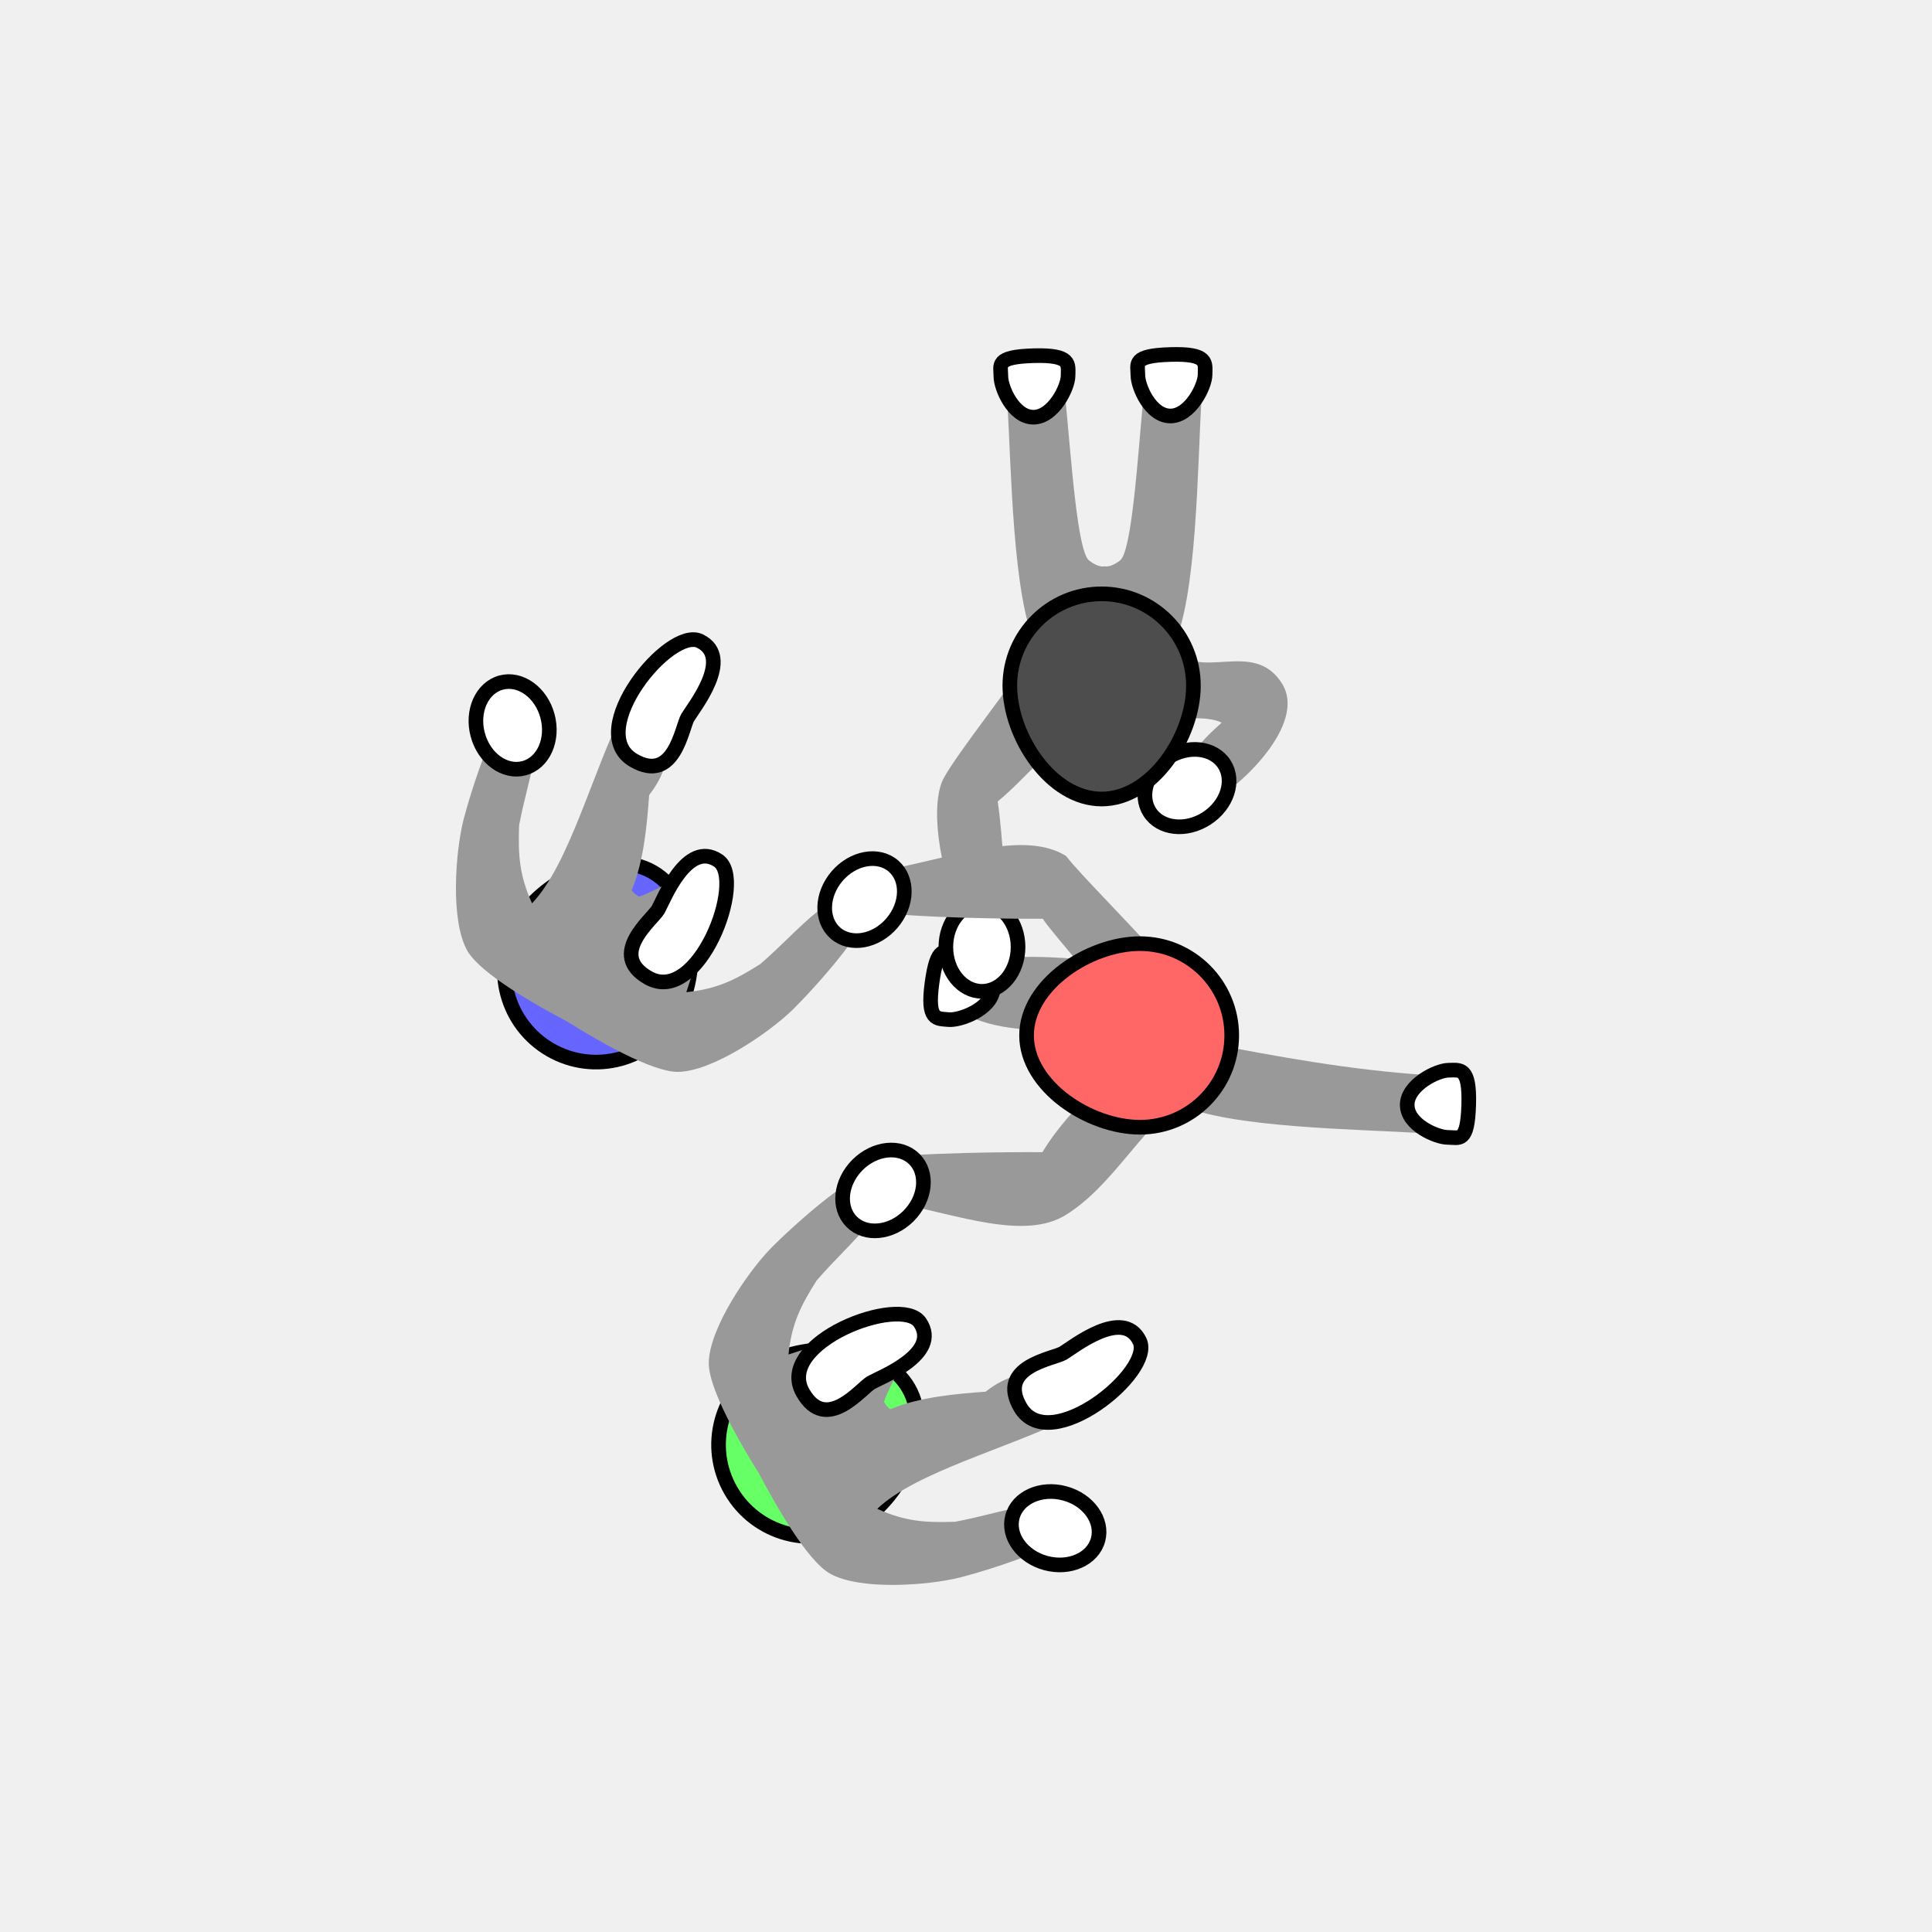
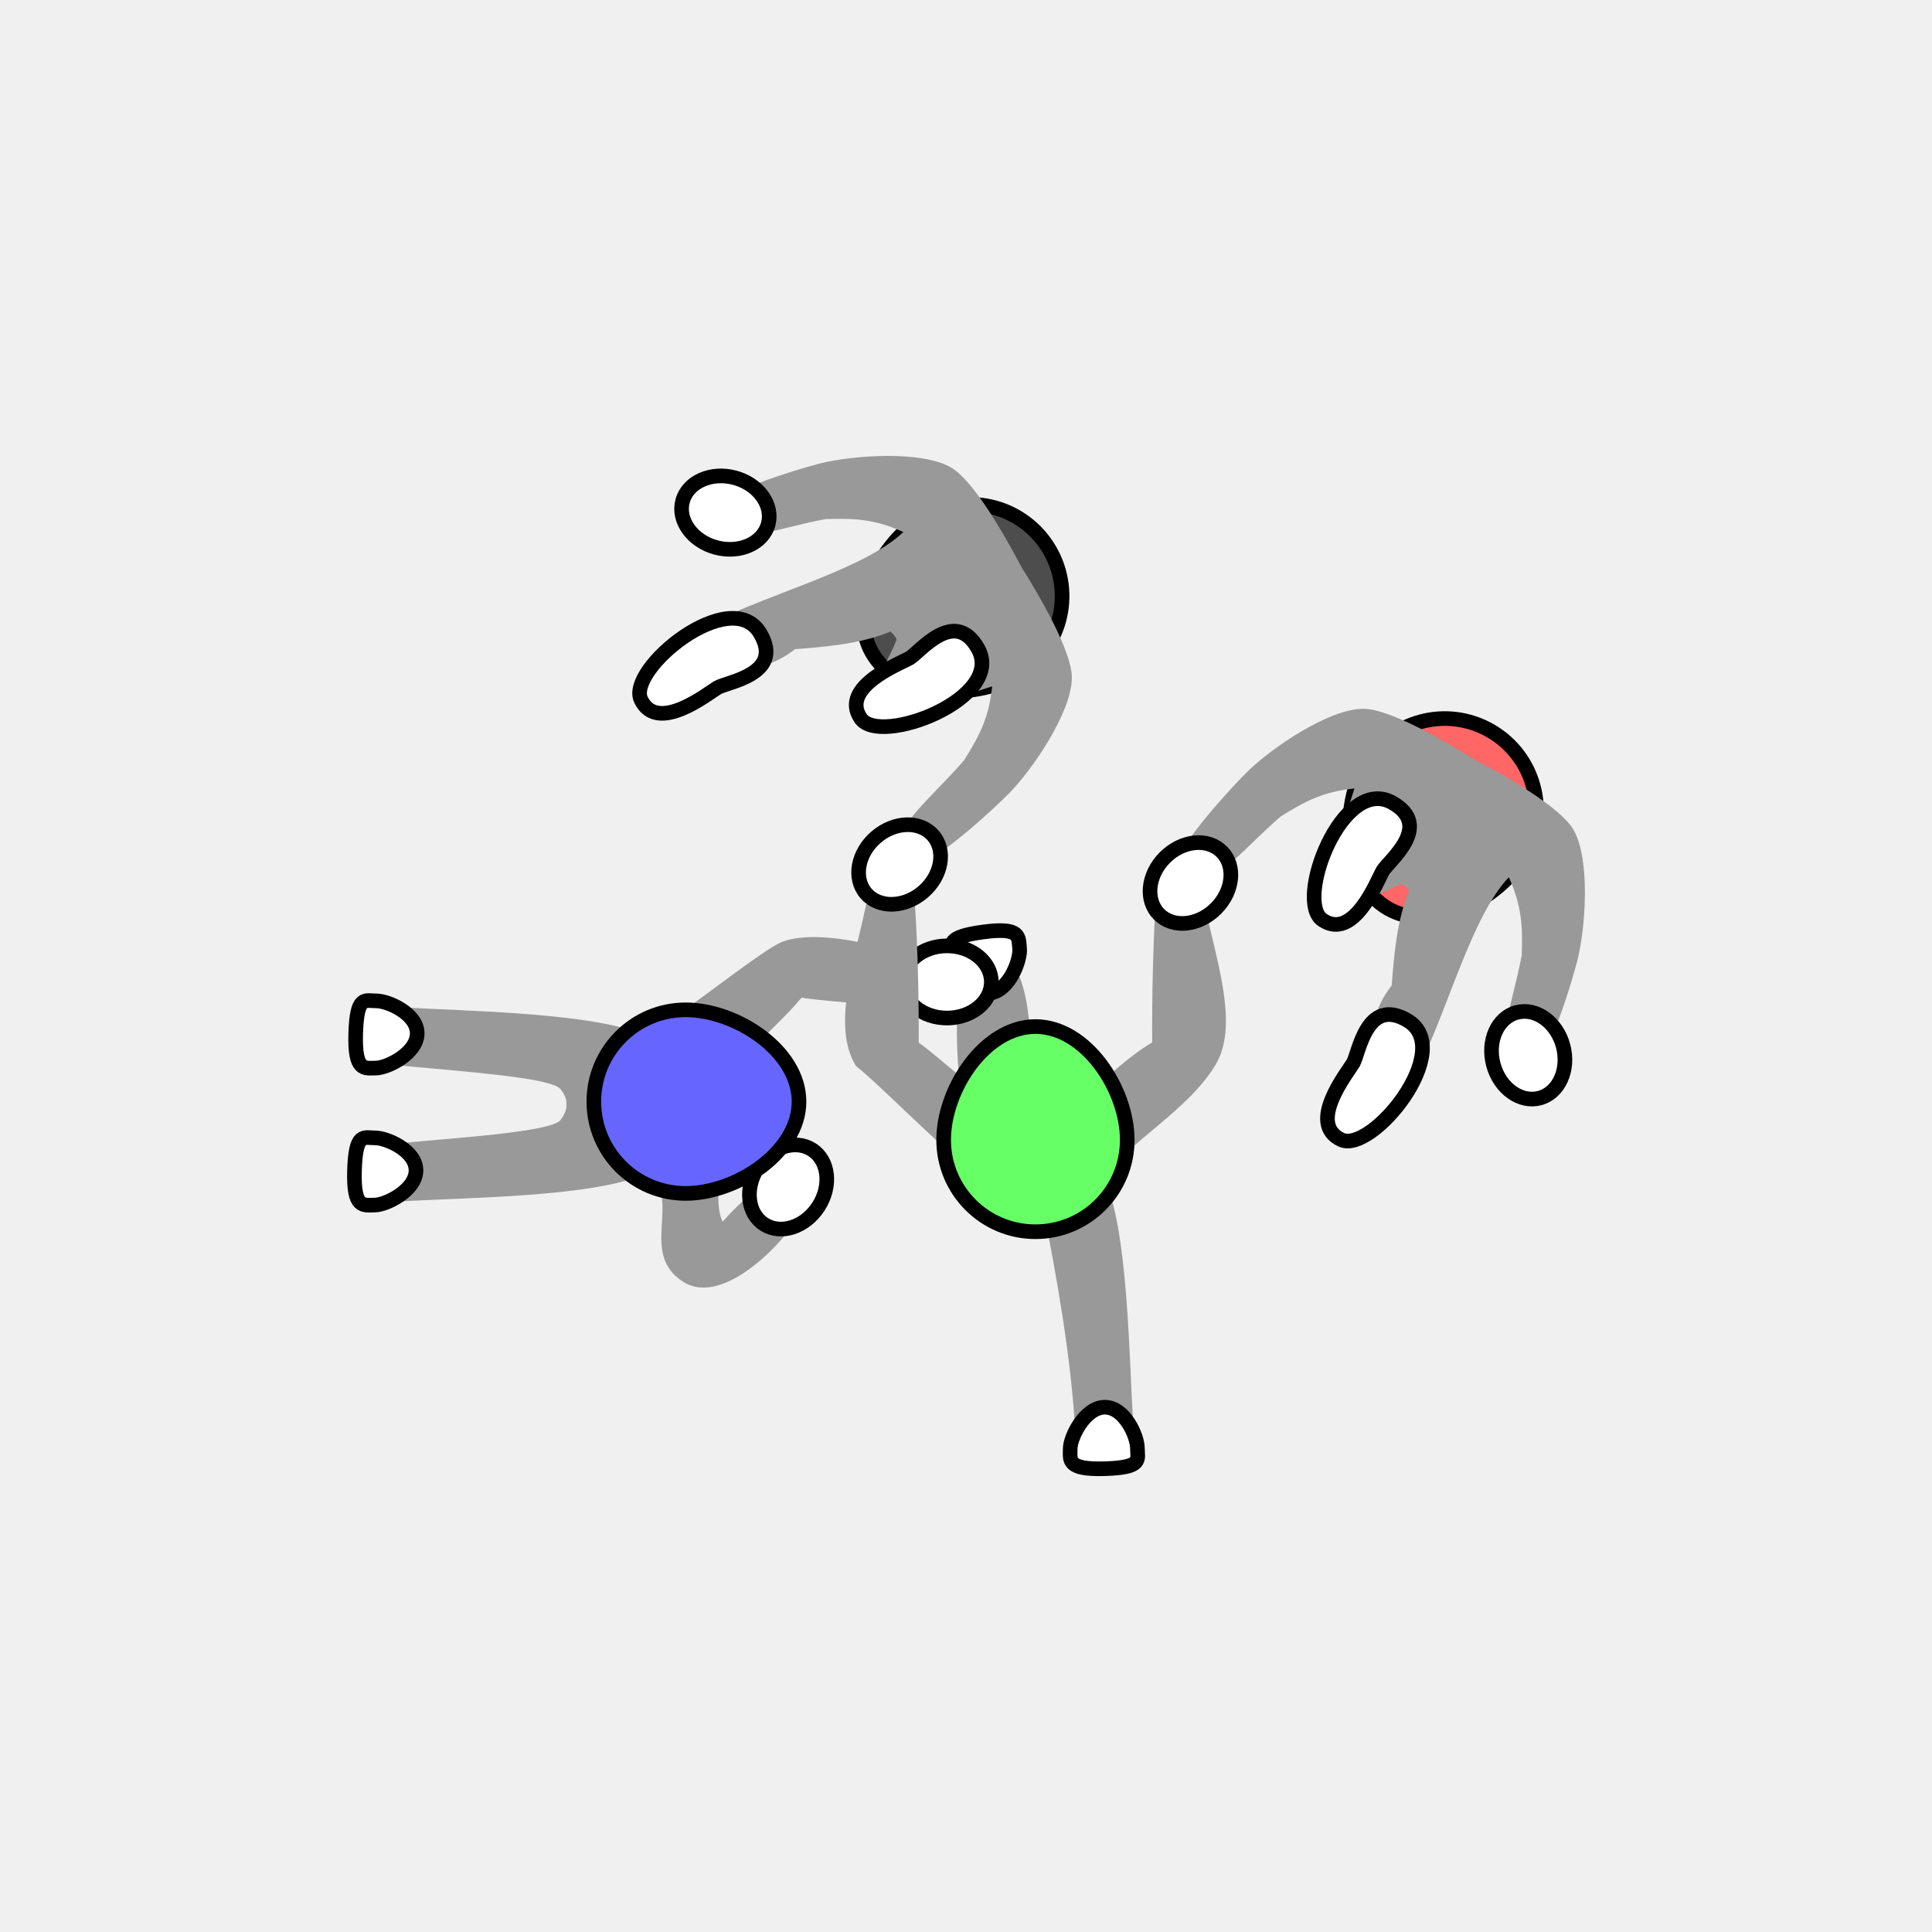
<svg xmlns="http://www.w3.org/2000/svg" width="35mm" height="35mm" viewBox="0 0 35 35" version="1.1" id="svg1" xml:space="preserve">
  <defs id="defs1" />
  <g id="layer1">
-     <path style="fill:#999999;fill-opacity:1;stroke:none;stroke-width:0.265;stroke-dasharray:none;stroke-opacity:1" d="m 21.257,6.968 c 0.262,-0.004 0.518,0.082 0.508,0.262 -0.072,1.252 -0.081,3.577 -0.51,4.482 0.438,0.679 1.451,-0.169 1.972,0.675 0.452,0.732 -0.763,1.864 -1.262,2.126 -0.249,0.131 -0.82,-0.516 -0.605,-0.697 0.5,-0.42 0.38,-0.376 0.772,-0.724 -0.459,-0.231 -1.589,0.137 -2.116,-0.081 -0.588,0.005 -1.352,1.03 -1.942,1.509 0.087,0.566 0.133,1.575 0.18,2.214 -0.025,0.28 -0.663,0.324 -0.779,0.068 -0.503,-1.11 -0.618,-2.261 -0.379,-2.705 0.242,-0.45 1.241,-1.698 1.677,-2.378 -0.432,-0.904 -0.45,-3.23 -0.527,-4.482 -0.022,-0.359 1.022,-0.346 1.057,0.012 0.101,1.03 0.213,2.744 0.428,2.906 0.121,0.092 0.211,0.116 0.279,0.105 0.068,0.01 0.16,-0.015 0.281,-0.107 0.214,-0.163 0.321,-1.876 0.418,-2.906 0.017,-0.179 0.285,-0.273 0.547,-0.277 z" id="path4-4-5" />
-     <path style="fill:#999999;fill-opacity:1;stroke:none;stroke-width:0.1" d="m 20.265,18.608 c 0,0 -3.069,0.378 -3.048,-0.718 0.017,-0.9 3.004,-0.435 3.004,-0.435 z" id="path2" />
-     <path id="path1-7-1-2-6" style="fill:#ffffff;stroke:#000000;stroke-width:0.265;stroke-dasharray:none" d="m 20.614,6.798 c 0,0.207 0.228,0.738 0.589,0.738 0.361,0 0.628,-0.542 0.628,-0.749 0,-0.207 0.07,-0.386 -0.628,-0.365 -0.698,0.021 -0.589,0.168 -0.589,0.375 z" />
-     <path id="path1-7-1-9-0-2" style="fill:#ffffff;stroke:#000000;stroke-width:0.265;stroke-dasharray:none" d="m 18.132,6.82 c 0,0.207 0.228,0.738 0.589,0.738 0.361,0 0.628,-0.542 0.628,-0.749 0,-0.207 0.07,-0.386 -0.628,-0.365 -0.698,0.021 -0.589,0.168 -0.589,0.375 z" />
-     <ellipse style="fill:#ffffff;fill-opacity:1;stroke:#000000;stroke-width:0.265;stroke-dasharray:none;stroke-opacity:1" id="path1-7-2-9-9-1-6-1" cx="-23.645" cy="-10.352" rx="0.654" ry="0.803" transform="matrix(-0.5413204,-0.8408164,-0.8408164,0.5413204,0,0)" />
-     <path id="path1-9-9" style="fill:#4d4d4d;fill-opacity:1;stroke:#000000;stroke-width:0.265" d="m 18.294,12.421 c 0,0.918 0.744,2.054 1.663,2.054 0.918,0 1.663,-1.136 1.663,-2.054 0,-0.918 -0.744,-1.663 -1.663,-1.663 -0.918,0 -1.663,0.744 -1.663,1.663 z" />
-     <path id="path1-7-1-1" style="fill:#ffffff;stroke:#000000;stroke-width:0.265;stroke-dasharray:none" d="m 17.32,17.262 c 0.206,0.022 0.71,0.304 0.672,0.663 -0.038,0.359 -0.605,0.567 -0.811,0.546 -0.206,-0.022 -0.391,0.029 -0.297,-0.663 0.094,-0.692 0.229,-0.568 0.435,-0.546 z" />
-     <ellipse style="fill:#ffffff;fill-opacity:1;stroke:#000000;stroke-width:0.265;stroke-dasharray:none;stroke-opacity:1" id="path1-7-2-9-9-8-7" cx="-17.789" cy="17.156" rx="0.654" ry="0.803" transform="scale(-1,1)" />
-     <path style="fill:#999999;fill-opacity:1;stroke:none;stroke-width:0.265;stroke-dasharray:none;stroke-opacity:1" d="m 19.313,15.507 c -0.732,-0.452 -1.908,-0.021 -3.084,0.217 -0.276,0.056 -0.476,0.796 -0.195,0.822 1.182,0.109 2.857,0.098 2.857,0.098 0.132,0.223 1.321,1.532 1.55,2.016 -0.269,0.927 -1.023,1.323 -1.556,2.213 0,0 -1.677,-0.015 -2.859,0.09 -0.28,0.025 -0.082,0.766 0.193,0.822 1.175,0.242 2.348,0.678 3.082,0.229 0.846,-0.518 1.372,-1.574 2.053,-2.01 0.904,0.432 3.23,0.45 4.482,0.527 0.359,0.022 0.346,-1.022 -0.012,-1.057 -1.354,-0.09 -2.676,-0.33 -3.982,-0.584 0.484,-0.43 -1.963,-2.661 -2.53,-3.383 z" id="path4-6" />
-     <path id="path1-3" style="fill:#ff6666;fill-opacity:1;stroke:#000000;stroke-width:0.265" d="m 20.651,20.421 c -0.918,0 -2.054,-0.744 -2.054,-1.663 0,-0.918 1.136,-1.663 2.054,-1.663 0.918,0 1.663,0.744 1.663,1.663 0,0.918 -0.744,1.663 -1.663,1.663 z" />
-     <path id="path1-7-1-9-7" style="fill:#ffffff;stroke:#000000;stroke-width:0.265;stroke-dasharray:none" d="m 26.231,20.605 c -0.207,0 -0.738,-0.228 -0.738,-0.589 0,-0.361 0.542,-0.628 0.749,-0.628 0.207,0 0.386,-0.07 0.365,0.628 -0.021,0.698 -0.168,0.589 -0.375,0.589 z" />
-     <path id="path1-3-0-4" style="fill:#66ff66;fill-opacity:1;stroke:#000000;stroke-width:0.265" d="m 15.511,27.612 c 0.795,-0.459 1.407,-1.672 0.948,-2.467 -0.459,-0.795 -1.815,-0.872 -2.61,-0.413 -0.795,0.459 -1.068,1.476 -0.609,2.271 0.459,0.795 1.476,1.068 2.271,0.609 z" />
-     <path style="fill:#999999;fill-opacity:1;stroke:none;stroke-width:0.265;stroke-dasharray:none;stroke-opacity:1" d="m 14.284,24.537 c 0.058,-0.565 0.23,-0.896 0.509,-1.338 0.638,-0.742 1.49,-1.359 1.159,-1.898 -0.222,-0.362 -1.665,0.984 -1.98,1.305 -0.424,0.433 -1.128,1.463 -1.132,2.086 -0.003,0.477 0.583,1.481 0.914,2.009 0.29,0.552 0.864,1.566 1.278,1.804 0.54,0.31 1.783,0.219 2.37,0.07 0.436,-0.11 2.328,-0.68 2.127,-1.054 -0.3,-0.557 -1.264,-0.131 -2.226,0.047 -0.522,0.018 -0.894,6.4e-5 -1.411,-0.234 0.703,-0.671 2.368,-1.093 3.491,-1.652 0.322,-0.16 -0.143,-1.095 -0.47,-0.947 -0.471,0.214 -0.635,0.154 -1.06,0.477 -0.501,0.038 -1.175,0.088 -1.727,0.318 -0.049,-0.04 -0.083,-0.084 -0.108,-0.129 -0.026,-0.044 0.419,-0.863 0.408,-0.925 -0.2,-0.589 -1.174,-0.251 -2.143,0.062 z" id="path4-6-3-2-0" />
-     <ellipse style="fill:#ffffff;fill-opacity:1;stroke:#000000;stroke-width:0.265;stroke-dasharray:none;stroke-opacity:1" id="path1-7-2-9-9-1-3" cx="21.794" cy="25.631" rx="0.654" ry="0.803" transform="matrix(-0.258819,0.9659258,0.9659258,0.258819,0,0)" />
-     <path id="path1-7-1-1-4-1" style="fill:#ffffff;stroke:#000000;stroke-width:0.265;stroke-dasharray:none" d="m 16.666,23.958 c 0.383,0.567 -0.703,0.988 -0.884,1.089 -0.181,0.102 -0.813,0.927 -1.238,0.18 -0.515,-0.906 1.777,-1.78 2.122,-1.269 z" />
-     <path id="path1-7-1-1-4-5-9" style="fill:#ffffff;stroke:#000000;stroke-width:0.265;stroke-dasharray:none" d="m 20.645,24.292 c -0.299,-0.615 -1.207,0.115 -1.385,0.221 -0.178,0.106 -1.209,0.241 -0.775,0.982 0.527,0.899 2.43,-0.649 2.16,-1.203 z" />
-     <path id="path1-3-0-4-6" style="fill:#6666ff;fill-opacity:1;stroke:#000000;stroke-width:0.265" d="m 9.36,16.747 c 0.459,-0.795 1.672,-1.407 2.467,-0.948 0.795,0.459 0.872,1.815 0.413,2.61 -0.459,0.795 -1.476,1.068 -2.271,0.609 -0.795,-0.459 -1.068,-1.476 -0.609,-2.271 z" />
-     <path style="fill:#999999;fill-opacity:1;stroke:none;stroke-width:0.265;stroke-dasharray:none;stroke-opacity:1" d="m 12.435,17.974 c 0.565,-0.058 0.896,-0.23 1.338,-0.509 0.742,-0.638 1.359,-1.49 1.898,-1.159 0.362,0.222 -0.984,1.665 -1.305,1.98 -0.433,0.424 -1.463,1.128 -2.086,1.132 -0.477,0.003 -1.481,-0.583 -2.009,-0.914 C 9.718,18.213 8.704,17.64 8.467,17.225 8.157,16.685 8.248,15.442 8.396,14.855 8.506,14.419 9.077,12.527 9.451,12.728 c 0.557,0.3 0.131,1.264 -0.047,2.226 -0.018,0.522 -6.4e-5,0.894 0.234,1.411 0.671,-0.703 1.093,-2.368 1.652,-3.491 0.16,-0.322 1.095,0.143 0.947,0.47 -0.214,0.471 -0.154,0.635 -0.477,1.06 -0.038,0.501 -0.088,1.175 -0.318,1.727 0.04,0.049 0.084,0.083 0.129,0.108 0.044,0.026 0.863,-0.419 0.925,-0.408 0.589,0.2 0.251,1.174 -0.062,2.143 z" id="path4-6-3-2-0-4" />
-     <ellipse style="fill:#ffffff;fill-opacity:1;stroke:#000000;stroke-width:0.265;stroke-dasharray:none;stroke-opacity:1" id="path1-7-2-9-9-1-3-3" cx="-5.569" cy="-15.097" rx="0.654" ry="0.803" transform="rotate(165)" />
-     <path id="path1-7-1-1-4-1-0" style="fill:#ffffff;stroke:#000000;stroke-width:0.265;stroke-dasharray:none" d="m 13.013,15.592 c -0.567,-0.383 -0.988,0.703 -1.089,0.884 -0.102,0.181 -0.927,0.813 -0.18,1.238 0.906,0.515 1.78,-1.777 1.269,-2.122 z" />
-     <path id="path1-7-1-1-4-5-9-3" style="fill:#ffffff;stroke:#000000;stroke-width:0.265;stroke-dasharray:none" d="m 12.679,11.613 c 0.615,0.299 -0.115,1.207 -0.221,1.385 -0.106,0.178 -0.241,1.209 -0.982,0.775 -0.899,-0.527 0.649,-2.43 1.203,-2.16 z" />
-     <ellipse style="fill:#ffffff;fill-opacity:1;stroke:#000000;stroke-width:0.265;stroke-dasharray:none;stroke-opacity:1" id="path1-7-2-9-9-8-7-2" cx="-26.561" cy="-3.938" rx="0.654" ry="0.803" transform="rotate(-135)" />
-     <ellipse style="fill:#ffffff;fill-opacity:1;stroke:#000000;stroke-width:0.265;stroke-dasharray:none;stroke-opacity:1" id="path1-7-2-9-9-1-3-9-9-8-5-4" cx="-22.502" cy="-2.132" rx="0.654" ry="0.803" transform="rotate(-139.2719)" />
+     <path style="fill:#999999;fill-opacity:1;stroke:none;stroke-width:0.265;stroke-dasharray:none;stroke-opacity:1" d="m 6.968,21.257 c -0.004,0.262 0.082,0.518 0.262,0.508 1.252,-0.072 3.577,-0.081 4.482,-0.51 0.679,0.438 -0.169,1.451 0.675,1.972 0.732,0.452 1.864,-0.763 2.126,-1.262 0.131,-0.249 -0.516,-0.82 -0.697,-0.605 -0.42,0.5 -0.376,0.38 -0.724,0.772 -0.231,-0.459 0.137,-1.589 -0.081,-2.116 0.005,-0.588 1.03,-1.352 1.509,-1.942 0.566,0.087 1.575,0.133 2.214,0.18 0.28,-0.025 0.324,-0.663 0.068,-0.779 -1.11,-0.503 -2.261,-0.618 -2.705,-0.379 -0.45,0.242 -1.698,1.241 -2.378,1.677 -0.904,-0.432 -3.23,-0.45 -4.482,-0.527 -0.359,-0.022 -0.346,1.022 0.012,1.057 1.03,0.101 2.744,0.213 2.906,0.428 0.092,0.121 0.116,0.211 0.105,0.279 0.01,0.068 -0.015,0.16 -0.107,0.281 -0.163,0.214 -1.876,0.321 -2.906,0.418 -0.179,0.017 -0.273,0.285 -0.277,0.547 z" id="path4-4-5" />
+     <path style="fill:#999999;fill-opacity:1;stroke:none;stroke-width:0.1" d="m 18.608,20.265 c 0,0 0.378,-3.069 -0.718,-3.048 -0.9,0.017 -0.435,3.004 -0.435,3.004 z" id="path2" />
+     <path id="path1-7-1-2-6" style="fill:#ffffff;stroke:#000000;stroke-width:0.265;stroke-dasharray:none" d="m 6.798,20.614 c 0.207,0 0.738,0.228 0.738,0.589 0,0.361 -0.542,0.628 -0.749,0.628 -0.207,0 -0.386,0.07 -0.365,-0.628 0.021,-0.698 0.168,-0.589 0.375,-0.589 z" />
+     <path id="path1-7-1-9-0-2" style="fill:#ffffff;stroke:#000000;stroke-width:0.265;stroke-dasharray:none" d="m 6.82,18.132 c 0.207,0 0.738,0.228 0.738,0.589 0,0.361 -0.542,0.628 -0.749,0.628 -0.207,0 -0.386,0.07 -0.365,-0.628 0.021,-0.698 0.168,-0.589 0.375,-0.589 z" />
+     <ellipse style="fill:#ffffff;fill-opacity:1;stroke:#000000;stroke-width:0.265;stroke-dasharray:none;stroke-opacity:1" id="path1-7-2-9-9-1-6-1" cx="-23.645" cy="-10.352" rx="0.654" ry="0.803" transform="rotate(-147.2264)" />
+     <path id="path1-9-9" style="fill:#6666ff;fill-opacity:1;stroke:#000000;stroke-width:0.265" d="m 12.421,18.294 c 0.918,0 2.054,0.744 2.054,1.663 0,0.918 -1.136,1.663 -2.054,1.663 -0.918,0 -1.663,-0.744 -1.663,-1.663 0,-0.918 0.744,-1.663 1.663,-1.663 z" />
+     <path id="path1-7-1-1" style="fill:#ffffff;stroke:#000000;stroke-width:0.265;stroke-dasharray:none" d="m 17.262,17.32 c 0.022,0.206 0.304,0.71 0.663,0.672 0.359,-0.038 0.567,-0.605 0.546,-0.811 -0.022,-0.206 0.029,-0.391 -0.663,-0.297 -0.692,0.094 -0.568,0.229 -0.546,0.435 z" />
+     <ellipse style="fill:#ffffff;fill-opacity:1;stroke:#000000;stroke-width:0.265;stroke-dasharray:none;stroke-opacity:1" id="path1-7-2-9-9-8-7" cx="-17.789" cy="17.156" rx="0.654" ry="0.803" transform="rotate(-90)" />
+     <path style="fill:#999999;fill-opacity:1;stroke:none;stroke-width:0.265;stroke-dasharray:none;stroke-opacity:1" d="m 15.507,19.313 c -0.452,-0.732 -0.021,-1.908 0.217,-3.084 0.056,-0.276 0.796,-0.476 0.822,-0.195 0.109,1.182 0.098,2.857 0.098,2.857 0.223,0.132 1.532,1.321 2.016,1.55 0.927,-0.269 1.323,-1.023 2.213,-1.556 0,0 -0.015,-1.677 0.09,-2.859 0.025,-0.28 0.766,-0.082 0.822,0.193 0.242,1.175 0.678,2.348 0.229,3.082 -0.518,0.846 -1.574,1.372 -2.01,2.053 0.432,0.904 0.45,3.23 0.527,4.482 0.022,0.359 -1.022,0.346 -1.057,-0.012 -0.09,-1.354 -0.33,-2.676 -0.584,-3.982 -0.43,0.484 -2.661,-1.963 -3.383,-2.53 z" id="path4-6" />
+     <path id="path1-3" style="fill:#66ff66;fill-opacity:1;stroke:#000000;stroke-width:0.265" d="m 20.421,20.651 c 0,-0.918 -0.744,-2.054 -1.663,-2.054 -0.918,0 -1.663,1.136 -1.663,2.054 0,0.918 0.744,1.663 1.663,1.663 0.918,0 1.663,-0.744 1.663,-1.663 z" />
+     <path id="path1-7-1-9-7" style="fill:#ffffff;stroke:#000000;stroke-width:0.265;stroke-dasharray:none" d="m 20.605,26.231 c 0,-0.207 -0.228,-0.738 -0.589,-0.738 -0.361,0 -0.628,0.542 -0.628,0.749 0,0.207 -0.07,0.386 0.628,0.365 0.698,-0.021 0.589,-0.168 0.589,-0.375 z" />
+     <path id="path1-3-0-4" style="fill:#ff6666;fill-opacity:1;stroke:#000000;stroke-width:0.265" d="m 27.612,15.511 c -0.459,0.795 -1.672,1.407 -2.467,0.948 -0.795,-0.459 -0.872,-1.815 -0.413,-2.61 0.459,-0.795 1.476,-1.068 2.271,-0.609 0.795,0.459 1.068,1.476 0.609,2.271 z" />
+     <path style="fill:#999999;fill-opacity:1;stroke:none;stroke-width:0.265;stroke-dasharray:none;stroke-opacity:1" d="m 24.537,14.284 c -0.565,0.058 -0.896,0.23 -1.338,0.509 -0.742,0.638 -1.359,1.49 -1.898,1.159 -0.362,-0.222 0.984,-1.665 1.305,-1.98 0.433,-0.424 1.463,-1.128 2.086,-1.132 0.477,-0.003 1.481,0.583 2.009,0.914 0.552,0.29 1.566,0.864 1.804,1.278 0.31,0.54 0.219,1.783 0.07,2.37 -0.11,0.436 -0.68,2.328 -1.054,2.127 -0.557,-0.3 -0.131,-1.264 0.047,-2.226 0.018,-0.522 6.4e-5,-0.894 -0.234,-1.411 -0.671,0.703 -1.093,2.368 -1.652,3.491 -0.16,0.322 -1.095,-0.143 -0.947,-0.47 0.214,-0.471 0.154,-0.635 0.477,-1.06 0.038,-0.501 0.088,-1.175 0.318,-1.727 -0.04,-0.049 -0.084,-0.083 -0.129,-0.108 -0.044,-0.026 -0.863,0.419 -0.925,0.408 -0.589,-0.2 -0.251,-1.174 0.062,-2.143 z" id="path4-6-3-2-0" />
+     <ellipse style="fill:#ffffff;fill-opacity:1;stroke:#000000;stroke-width:0.265;stroke-dasharray:none;stroke-opacity:1" id="path1-7-2-9-9-1-3" cx="21.794" cy="25.631" rx="0.654" ry="0.803" transform="rotate(-15)" />
+     <path id="path1-7-1-1-4-1" style="fill:#ffffff;stroke:#000000;stroke-width:0.265;stroke-dasharray:none" d="m 23.958,16.666 c 0.567,0.383 0.988,-0.703 1.089,-0.884 0.102,-0.181 0.927,-0.813 0.18,-1.238 -0.906,-0.515 -1.78,1.777 -1.269,2.122 z" />
+     <path id="path1-7-1-1-4-5-9" style="fill:#ffffff;stroke:#000000;stroke-width:0.265;stroke-dasharray:none" d="m 24.292,20.645 c -0.615,-0.299 0.115,-1.207 0.221,-1.385 0.106,-0.178 0.241,-1.209 0.982,-0.775 0.899,0.527 -0.649,2.43 -1.203,2.16 z" />
+     <path id="path1-3-0-4-6" style="fill:#4d4d4d;fill-opacity:1;stroke:#000000;stroke-width:0.265" d="m 16.747,9.36 c -0.795,0.459 -1.407,1.672 -0.948,2.467 0.459,0.795 1.815,0.872 2.61,0.413 0.795,-0.459 1.068,-1.476 0.609,-2.271 -0.459,-0.795 -1.476,-1.068 -2.271,-0.609 z" />
+     <path style="fill:#999999;fill-opacity:1;stroke:none;stroke-width:0.265;stroke-dasharray:none;stroke-opacity:1" d="m 17.974,12.435 c -0.058,0.565 -0.23,0.896 -0.509,1.338 -0.638,0.742 -1.49,1.359 -1.159,1.898 0.222,0.362 1.665,-0.984 1.98,-1.305 0.424,-0.433 1.128,-1.463 1.132,-2.086 0.003,-0.477 -0.583,-1.481 -0.914,-2.009 C 18.213,9.718 17.64,8.704 17.225,8.467 16.685,8.157 15.442,8.248 14.855,8.396 14.419,8.506 12.527,9.077 12.728,9.451 c 0.3,0.557 1.264,0.131 2.226,-0.047 0.522,-0.018 0.894,-6.4e-5 1.411,0.234 -0.703,0.671 -2.368,1.093 -3.491,1.652 -0.322,0.16 0.143,1.095 0.47,0.947 0.471,-0.214 0.635,-0.154 1.06,-0.477 0.501,-0.038 1.175,-0.088 1.727,-0.318 0.049,0.04 0.083,0.084 0.108,0.129 0.026,0.044 -0.419,0.863 -0.408,0.925 0.2,0.589 1.174,0.251 2.143,-0.062 z" id="path4-6-3-2-0-4" />
+     <ellipse style="fill:#ffffff;fill-opacity:1;stroke:#000000;stroke-width:0.265;stroke-dasharray:none;stroke-opacity:1" id="path1-7-2-9-9-1-3-3" cx="-5.569" cy="-15.097" rx="0.654" ry="0.803" transform="matrix(0.258819,-0.9659258,-0.9659258,-0.258819,0,0)" />
+     <path id="path1-7-1-1-4-1-0" style="fill:#ffffff;stroke:#000000;stroke-width:0.265;stroke-dasharray:none" d="m 15.592,13.013 c -0.383,-0.567 0.703,-0.988 0.884,-1.089 0.181,-0.102 0.813,-0.927 1.238,-0.18 0.515,0.906 -1.777,1.78 -2.122,1.269 z" />
+     <path id="path1-7-1-1-4-5-9-3" style="fill:#ffffff;stroke:#000000;stroke-width:0.265;stroke-dasharray:none" d="m 11.613,12.679 c 0.299,0.615 1.207,-0.115 1.385,-0.221 0.178,-0.106 1.209,-0.241 0.775,-0.982 -0.527,-0.899 -2.43,0.649 -2.16,1.203 z" />
+     <ellipse style="fill:#ffffff;fill-opacity:1;stroke:#000000;stroke-width:0.265;stroke-dasharray:none;stroke-opacity:1" id="path1-7-2-9-9-8-7-2" cx="-26.561" cy="-3.938" rx="0.654" ry="0.803" transform="matrix(-0.7071068,-0.7071068,-0.7071068,0.7071068,0,0)" />
+     <ellipse style="fill:#ffffff;fill-opacity:1;stroke:#000000;stroke-width:0.265;stroke-dasharray:none;stroke-opacity:1" id="path1-7-2-9-9-1-3-9-9-8-5-4" cx="-22.502" cy="-2.132" rx="0.654" ry="0.803" transform="matrix(-0.6524699,-0.7578147,-0.7578147,0.6524699,0,0)" />
  </g>
</svg>
